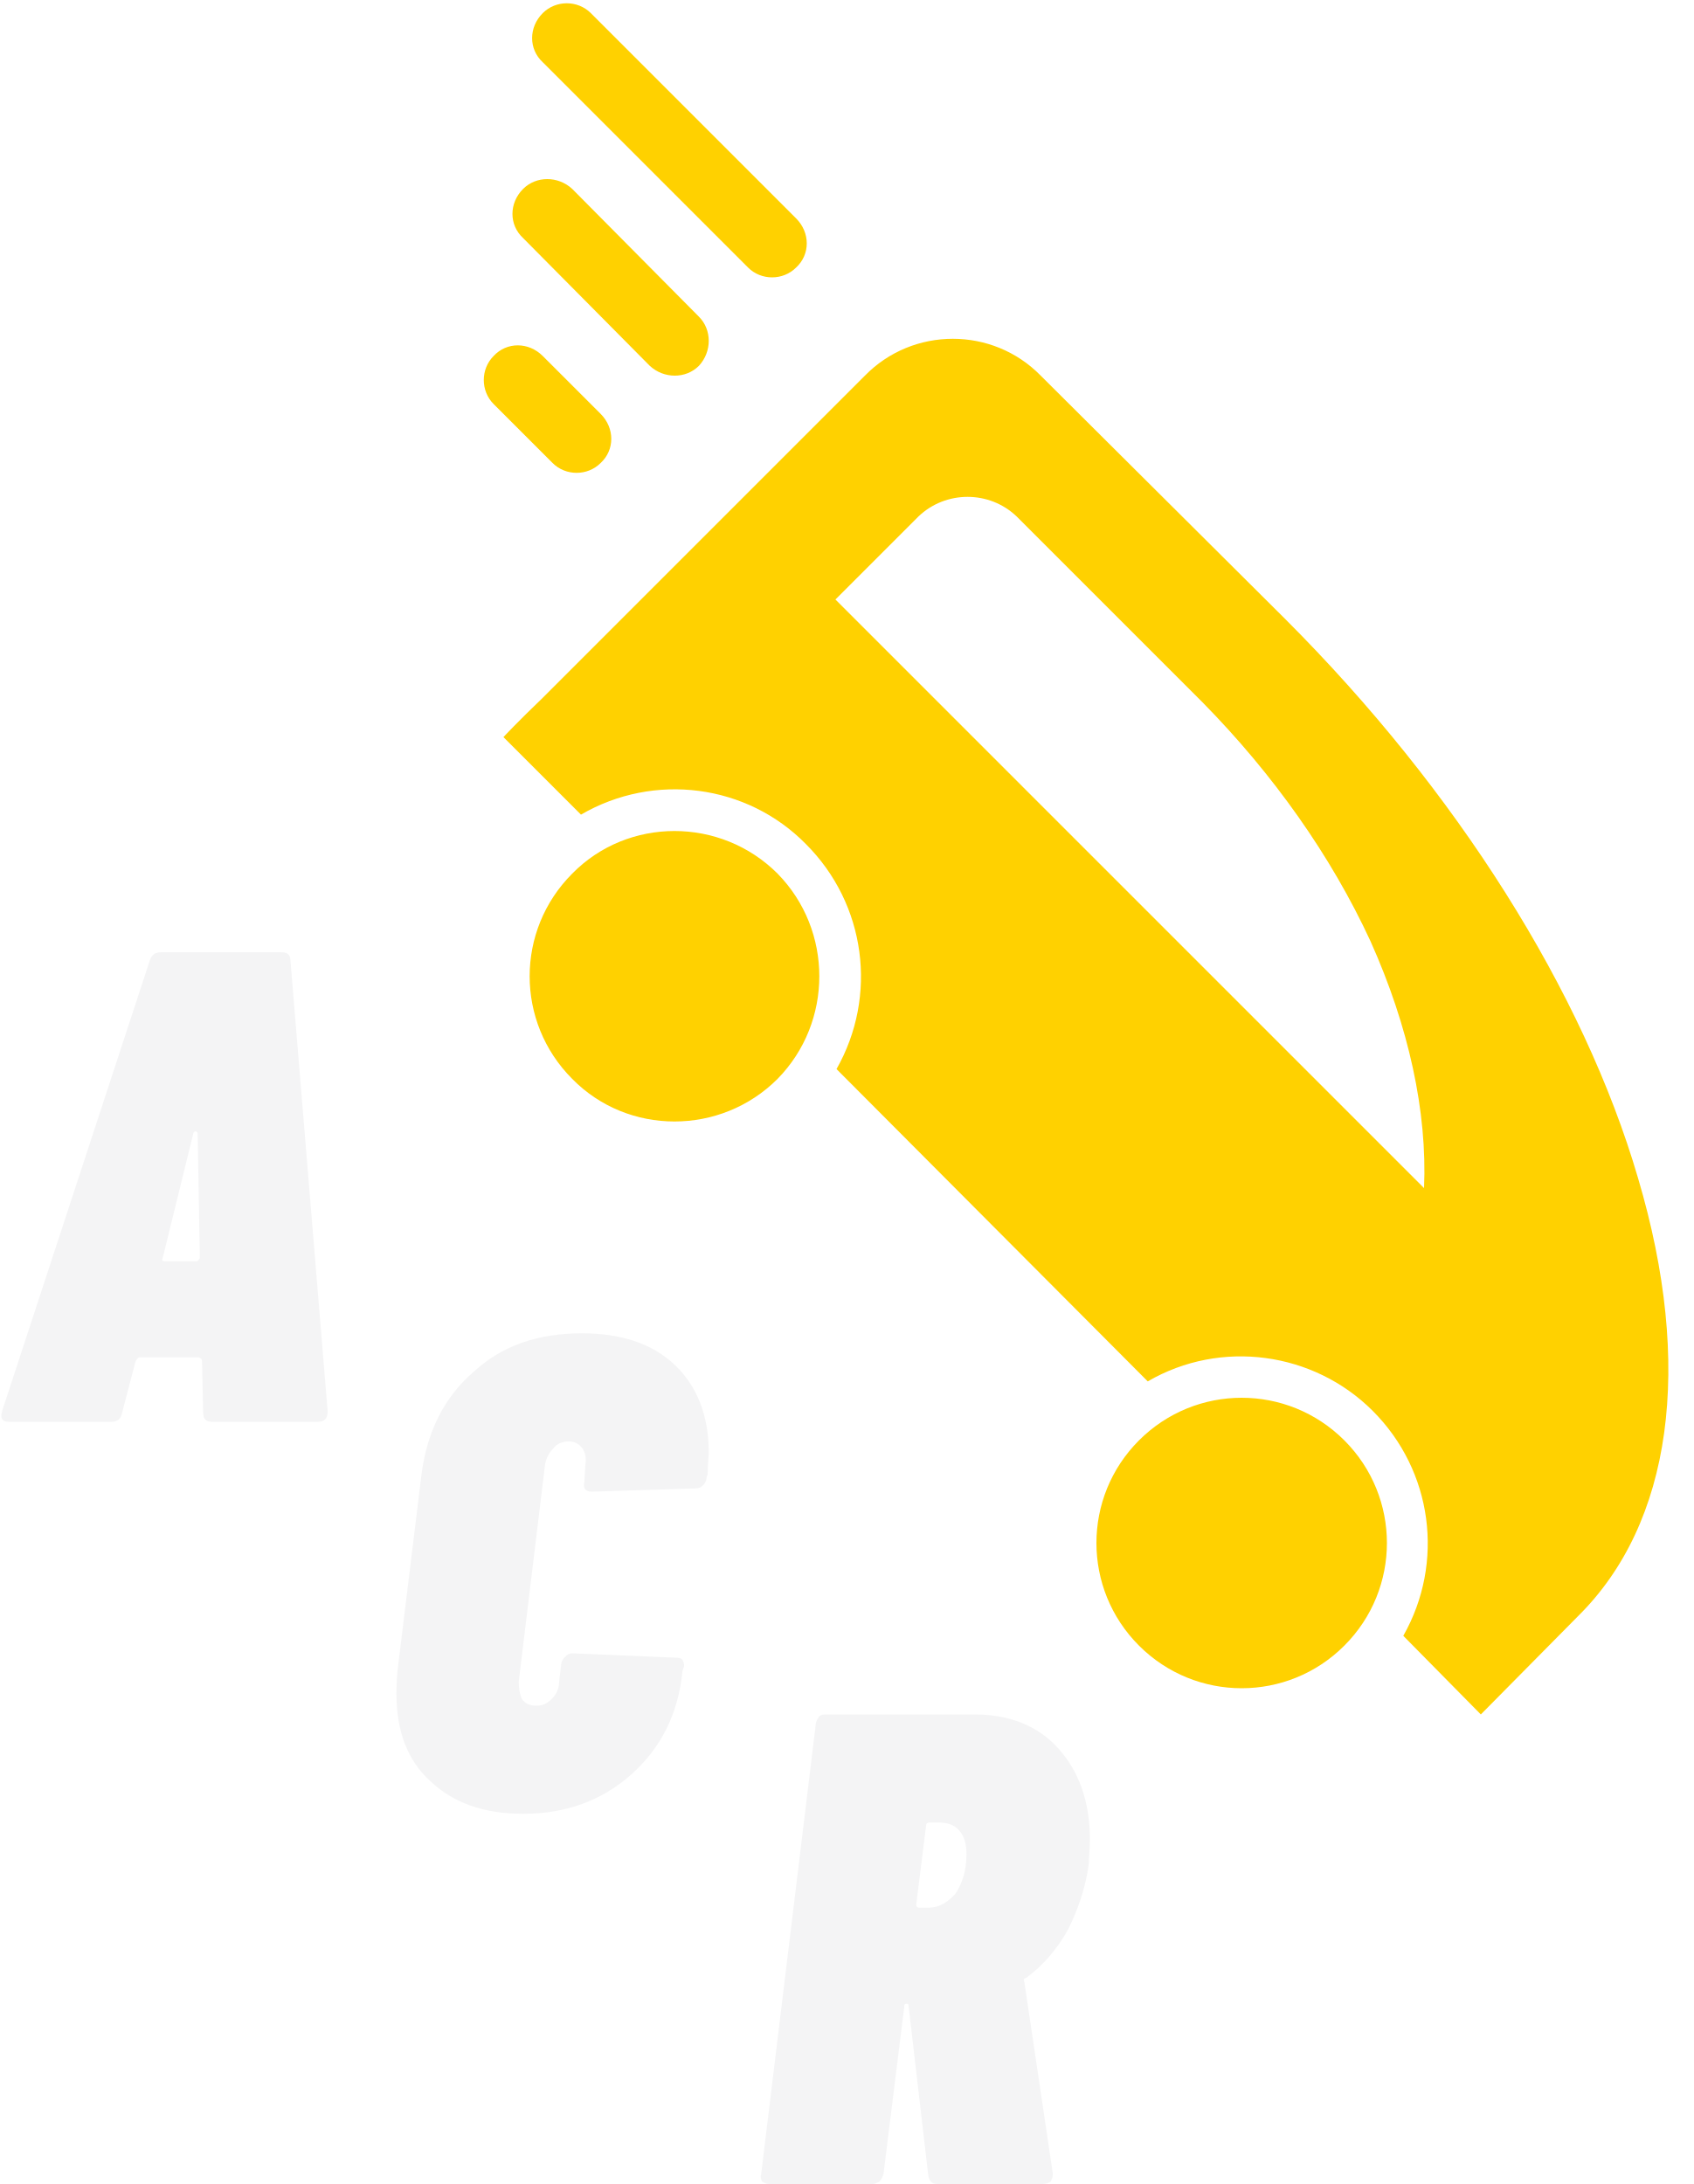
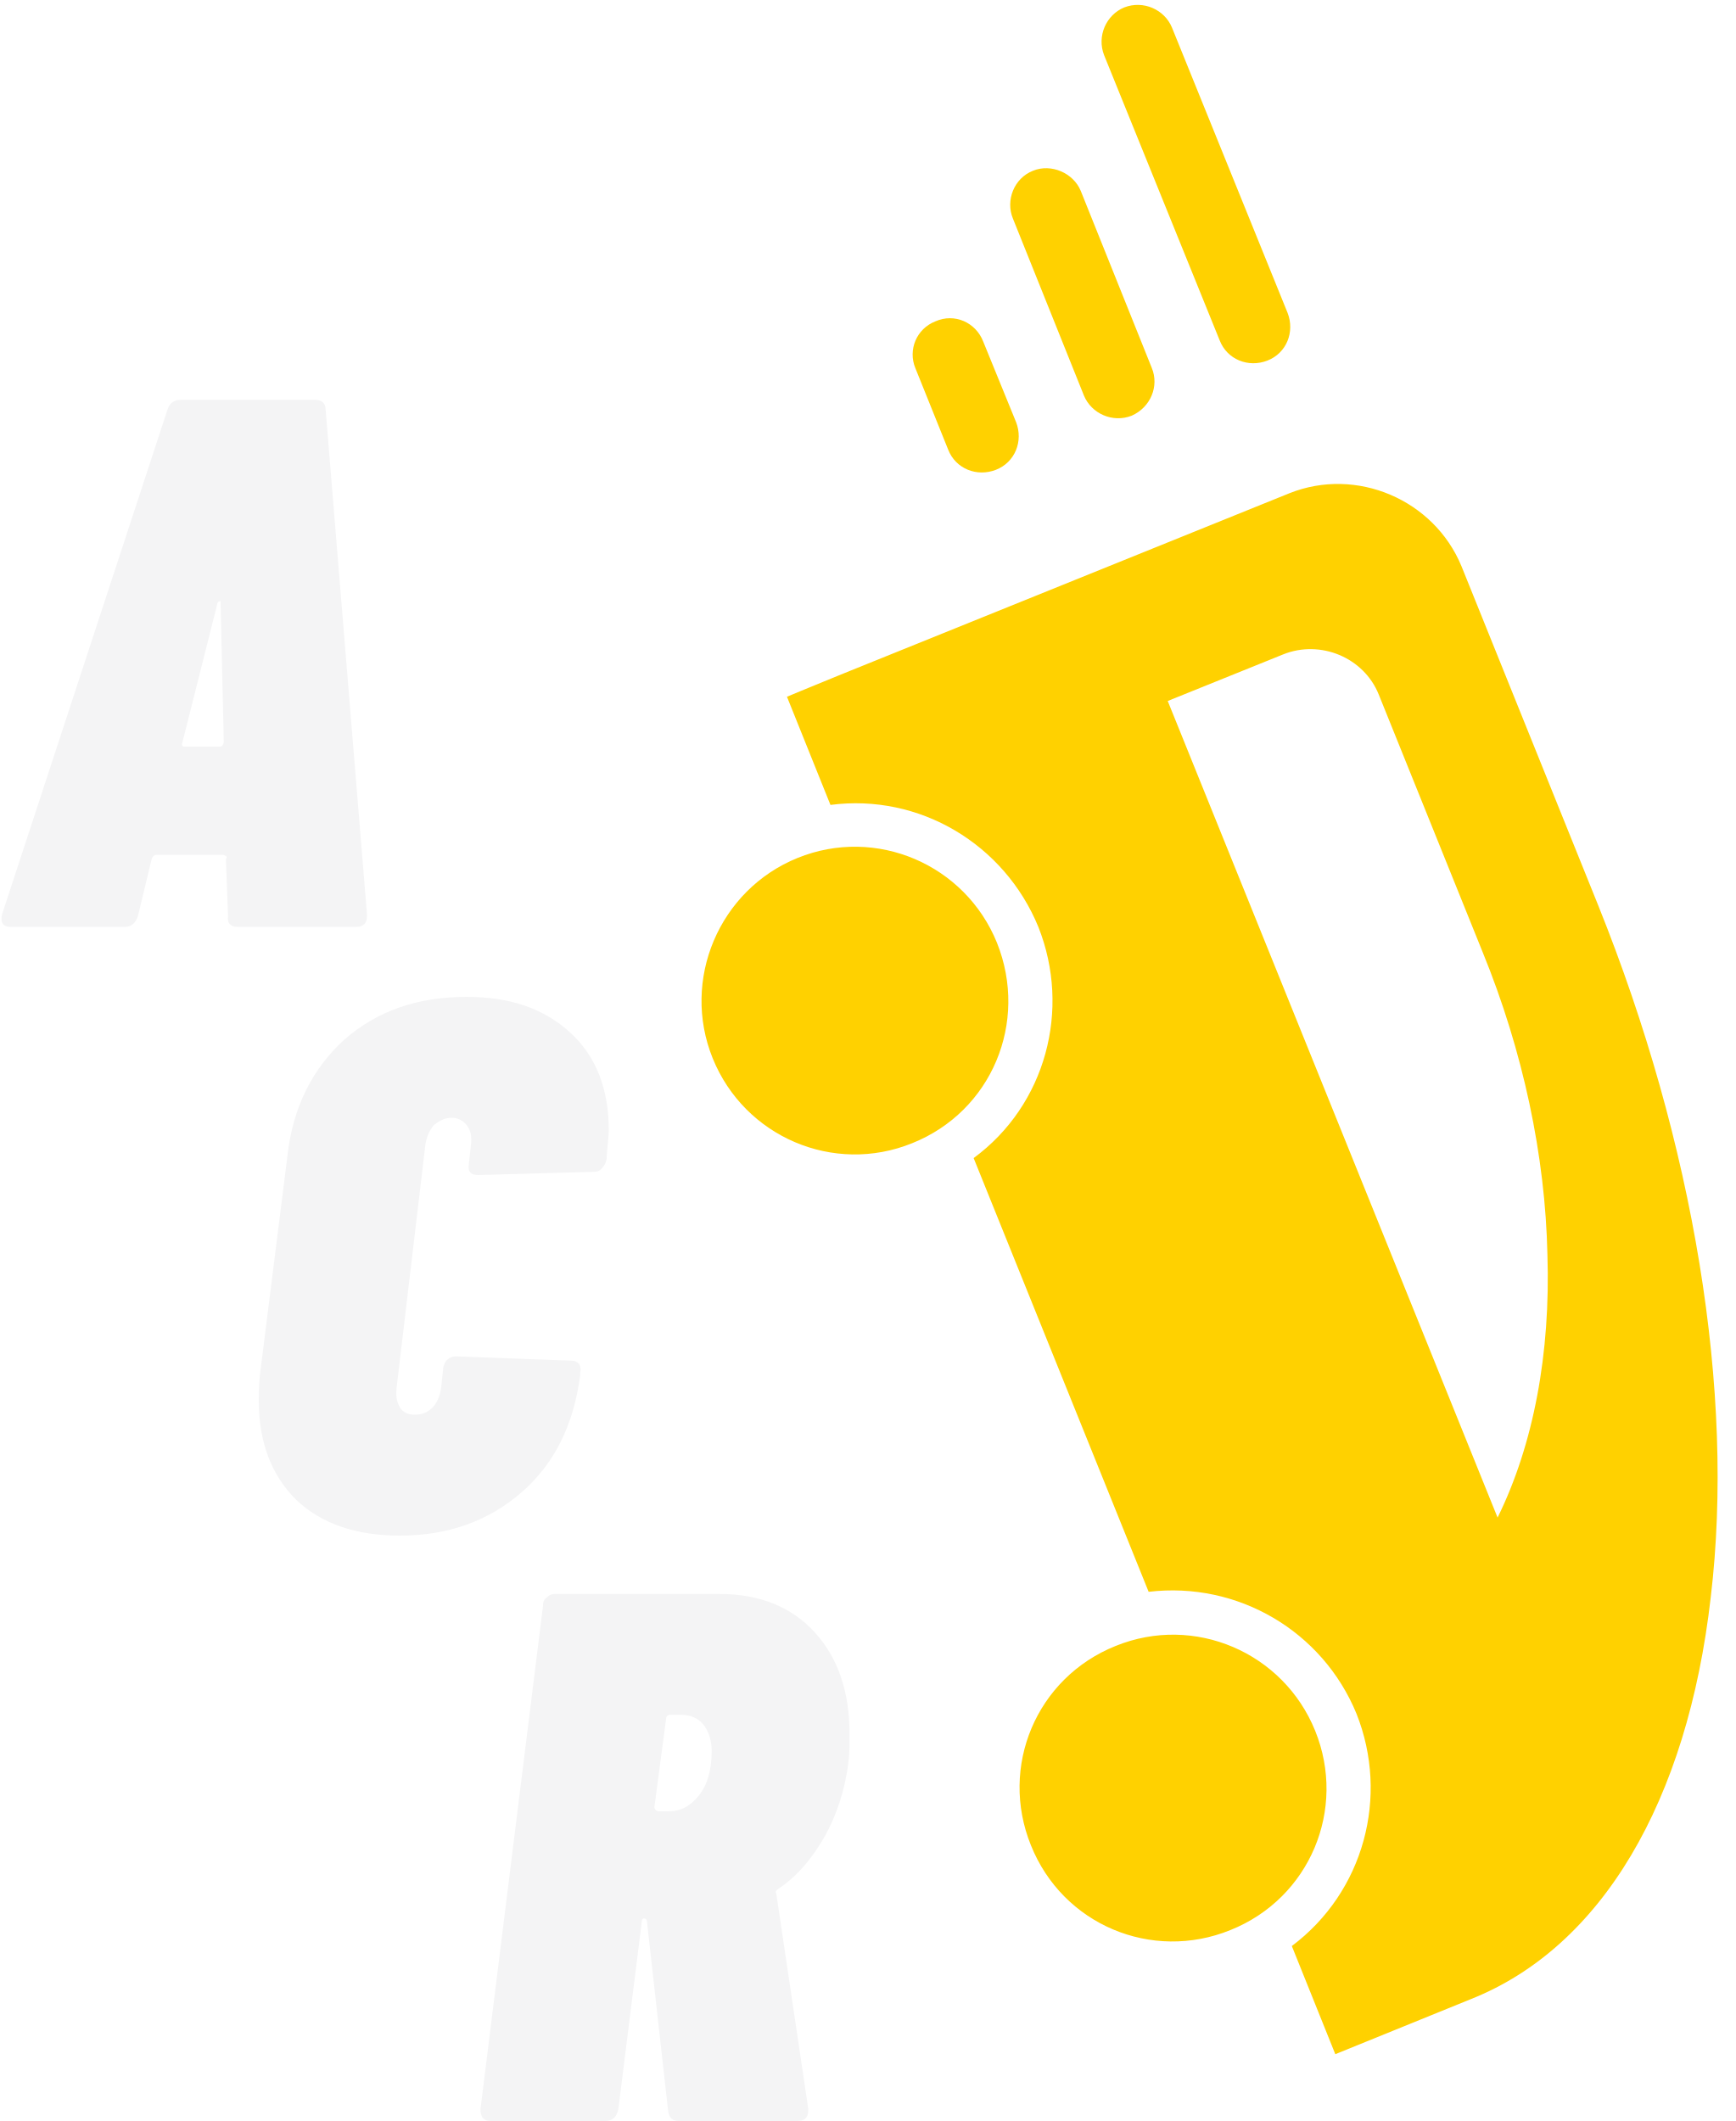
- <svg xmlns="http://www.w3.org/2000/svg" viewBox="0 0 155.1 200" role="img" aria-label="ACR Daily">
-   <path fill="#FFD100" fill-rule="evenodd" d="M54.1 1.2L72.9 20C74.2 21.3 74.2 23.3 72.9 24.5C71.7 25.7 69.7 25.7 68.5 24.5L49.7 5.7C48.4 4.5 48.4 2.5 49.7 1.2C50.9 0 52.9 0 54.1 1.2ZM52.4 17.3L64 29C65.2 30.2 65.2 32.2 64 33.5C62.8 34.7 60.8 34.7 59.5 33.5L47.9 21.8C46.6 20.6 46.6 18.6 47.9 17.3C49.1 16.1 51.1 16.1 52.4 17.3ZM49.7 32.6L55 37.9C56.3 39.2 56.3 41.2 55 42.4C53.8 43.6 51.8 43.6 50.6 42.4L45.2 37C44 35.8 44 33.8 45.2 32.6C46.4 31.3 48.4 31.3 49.7 32.6ZM46.1 67.5L53.2 74.6C59.9 70.7 68.4 71.8 73.8 77.3C79.3 82.8 80.4 91.2 76.6 97.9L105.1 126.5C111.8 122.6 120.3 123.8 125.7 129.2C131.2 134.7 132.3 143.1 128.5 149.8L135.6 157L144.5 148C153.1 139.5 155.1 125.1 150 107.9C145 90.8 133.4 72.4 117.7 56.7L95.3 34.4C90.9 29.9 83.6 29.9 79.2 34.4L49.7 63.9C47.4 66.1 46.1 67.5 46.1 67.5ZM76.5 54.9L130.4 108.8C130.7 101.8 129 94 125.5 86.2C121.9 78.4 116.6 70.9 110.1 64.3L93.1 47.3C90.6 44.9 86.6 44.9 84.1 47.3ZM71.2 98.8C66 104 57.5 104 52.4 98.8C47.2 93.6 47.2 85.2 52.4 80C57.5 74.8 66 74.8 71.2 80C76.3 85.2 76.3 93.6 71.2 98.8ZM123.1 150.7C117.9 155.9 109.5 155.9 104.3 150.7C99.1 145.5 99.1 137.1 104.3 131.9C109.5 126.7 117.9 126.7 123.1 131.9C128.3 137.1 128.3 145.5 123.1 150.7Z" />
-   <path fill="#F4F4F5" d="M18.6 129.3L18.5 124.7C18.5 124.6 18.5 124.5 18.4 124.4C18.3 124.4 18.3 124.3 18.2 124.3L12.8 124.3C12.6 124.3 12.5 124.5 12.4 124.7L11.2 129.3C11.1 129.9 10.8 130.2 10.2 130.2L0.8 130.2C0.2 130.2 0 129.9 0.2 129.2L13.7 88C13.9 87.4 14.2 87.2 14.8 87.2L25.7 87.2C26.3 87.2 26.6 87.4 26.6 88L30 129.2L30 129.3C30 129.9 29.7 130.2 29.1 130.2L19.4 130.2C18.8 130.2 18.6 129.9 18.6 129.3ZM15.1 115.5L18 115.5C18.1 115.5 18.2 115.4 18.3 115.2L18.1 103.8C18.1 103.7 18 103.6 17.9 103.6C17.8 103.6 17.7 103.7 17.7 103.8L14.9 115.2C14.8 115.4 14.9 115.5 15.1 115.5ZM36.3 155.1C36.3 154.7 36.3 154 36.4 153L38.6 135C39.1 131.1 40.7 127.9 43.4 125.6C46 123.2 49.3 122.1 53.3 122.1C56.8 122.1 59.7 123 61.8 125C63.8 126.9 64.9 129.6 64.9 133C64.9 133.4 64.8 134 64.8 135L64.7 135.3C64.7 135.6 64.5 135.9 64.4 136C64.2 136.2 64 136.3 63.7 136.3L54.2 136.6C53.6 136.6 53.4 136.3 53.5 135.8L53.6 134.2C53.7 133.5 53.6 133 53.3 132.6C53 132.2 52.6 132 52.1 132C51.5 132 51 132.2 50.7 132.6C50.3 133 50 133.5 49.9 134.2L47.5 154C47.5 154.6 47.6 155.2 47.8 155.6C48.1 156 48.5 156.2 49.1 156.2C49.7 156.2 50.1 156 50.5 155.6C50.9 155.2 51.2 154.7 51.2 154L51.4 152.3C51.5 152 51.6 151.8 51.8 151.7C51.9 151.5 52.2 151.4 52.4 151.4L61.8 151.8C62.1 151.8 62.3 151.8 62.5 152C62.6 152.2 62.7 152.5 62.6 152.7L62.5 153C62.1 157 60.5 160.1 57.8 162.5C55.1 164.9 51.8 166.1 47.9 166.1C44.3 166.1 41.5 165.1 39.4 163.1C37.3 161.2 36.3 158.5 36.3 155.1ZM85 199.2L83.2 183.7C83.2 183.5 83.1 183.5 83 183.5C82.8 183.5 82.8 183.6 82.8 183.8L80.9 199.1C80.8 199.4 80.7 199.6 80.5 199.8C80.3 199.9 80.1 200 79.9 200L70.4 200C70.2 200 70 199.9 69.8 199.8C69.7 199.6 69.6 199.4 69.7 199.1L74.7 157.9C74.7 157.6 74.9 157.4 75 157.2C75.2 157 75.4 157 75.7 157L89.2 157C92.4 157 95 158 96.9 160.1C98.8 162.2 99.8 165 99.8 168.4C99.8 169.4 99.7 170.1 99.7 170.7C99.4 172.9 98.7 174.9 97.8 176.7C96.8 178.5 95.5 180 94 181.1C93.7 181.2 93.7 181.3 93.8 181.5L96.4 199L96.4 199.2C96.4 199.4 96.3 199.6 96.2 199.8C96 199.9 95.8 200 95.5 200L85.8 200C85.3 200 85.1 199.7 85 199.2ZM85.1 166.9C84.9 166.9 84.8 167 84.8 167.2L83.9 174.4C83.9 174.6 84 174.7 84.2 174.7L85 174.7C86 174.7 86.8 174.2 87.5 173.4C88.1 172.5 88.5 171.3 88.5 169.8C88.5 168.9 88.3 168.1 87.8 167.6C87.4 167.1 86.7 166.9 86 166.9Z" />
+ <svg xmlns="http://www.w3.org/2000/svg" viewBox="0 0 163.6 200" role="img" aria-label="ACR Daily">
+   <path fill="#FFD100" fill-rule="evenodd" d="M110.5 2.6L121.4 29.5C122.1 31.3 121.3 33.3 119.5 34C117.7 34.7 115.7 33.9 115 32.1L104.1 5.2C103.4 3.4 104.3 1.4 106 0.7C107.8 0 109.8 0.9 110.5 2.6ZM101.9 18L108.6 34.7C109.3 36.4 108.5 38.4 106.7 39.2C104.9 39.9 102.9 39 102.2 37.3L95.5 20.6C94.8 18.9 95.6 16.8 97.4 16.1C99.1 15.4 101.2 16.3 101.9 18ZM92.7 32.2L95.8 39.8C96.5 41.6 95.7 43.6 93.9 44.3C92.1 45 90.1 44.2 89.4 42.4L86.3 34.7C85.6 33 86.4 31 88.2 30.3C90 29.5 92 30.4 92.7 32.2ZM74.2 65.7L78.3 75.9C86.7 74.8 94.7 79.6 97.9 87.4C101 95.2 98.6 104.2 91.8 109.2L108.3 150.1C116.7 149.1 124.7 153.8 127.9 161.6C131 169.4 128.6 178.4 121.8 183.5L125.9 193.7L138.7 188.5C151 183.6 159.1 169.9 161.3 150.6C163.6 131.3 159.7 107.8 150.7 85.4L137.8 53.4C135.2 47.1 127.9 44 121.6 46.5L79.3 63.6C76.1 64.9 74.2 65.7 74.2 65.7ZM110.1 66.1L141.2 143.1C144.6 136.2 146.2 127.6 145.9 118.3C145.7 109 143.6 99.1 139.8 89.8L130 65.5C128.6 62 124.5 60.3 121 61.7ZM86 107.8C78.6 110.8 70.2 107.2 67.2 99.8C64.2 92.4 67.8 83.9 75.2 80.9C82.6 77.9 91 81.5 94 88.9C97 96.4 93.5 104.8 86 107.8ZM116 182C108.6 185 100.2 181.5 97.2 174C94.2 166.6 97.7 158.2 105.2 155.2C112.6 152.2 121 155.8 124 163.2C127 170.6 123.5 179 116 182Z" />
+   <path fill="#F4F4F5" d="M21.5 86.4L21.3 81C21.4 80.9 21.4 80.8 21.3 80.7C21.2 80.7 21.1 80.6 21 80.6L14.8 80.6C14.6 80.6 14.4 80.7 14.3 81L13 86.4C12.8 87 12.4 87.4 11.8 87.4L1 87.4C0.3 87.4 0 87 0.2 86.2L15.8 38.6C16 38 16.4 37.7 17.1 37.7L29.7 37.7C30.3 37.7 30.7 38 30.7 38.6L34.6 86.2L34.6 86.4C34.6 87 34.3 87.4 33.6 87.4L22.4 87.4C21.7 87.4 21.4 87 21.5 86.4ZM17.4 70.4L20.8 70.4C20.9 70.4 21 70.3 21.1 70L20.8 56.9C20.8 56.7 20.8 56.6 20.7 56.7C20.6 56.7 20.5 56.8 20.5 56.9L17.2 70C17.1 70.3 17.2 70.4 17.4 70.4ZM24.4 132.1C24.4 131.6 24.4 130.8 24.5 129.7L27.1 109C27.6 104.4 29.5 100.7 32.5 98C35.6 95.3 39.4 94 44 94C48.1 94 51.3 95.1 53.8 97.4C56.2 99.6 57.4 102.7 57.4 106.6C57.4 107 57.3 107.8 57.2 109L57.2 109.3C57.1 109.7 57 109.9 56.8 110.1C56.6 110.4 56.3 110.5 56 110.5L45.1 110.8C44.4 110.8 44.1 110.5 44.2 109.8L44.4 108C44.5 107.2 44.4 106.6 44 106.1C43.7 105.7 43.2 105.4 42.6 105.4C41.9 105.4 41.4 105.7 40.9 106.1C40.5 106.6 40.2 107.2 40.1 108L37.4 130.8C37.3 131.6 37.4 132.2 37.7 132.7C38 133.2 38.5 133.4 39.1 133.4C39.8 133.4 40.3 133.2 40.8 132.7C41.2 132.3 41.5 131.6 41.6 130.8L41.8 128.9C41.9 128.6 42 128.3 42.2 128.2C42.4 128 42.7 127.9 43 127.9L53.8 128.3C54.2 128.3 54.4 128.4 54.6 128.6C54.7 128.8 54.8 129.1 54.7 129.4L54.7 129.7C54.1 134.3 52.3 138 49.2 140.7C46.1 143.4 42.3 144.8 37.7 144.8C33.6 144.8 30.3 143.7 27.9 141.4C25.6 139.1 24.4 136 24.4 132.1ZM63 199.1L61 181.2C61 181 60.9 180.9 60.7 180.9C60.6 180.9 60.5 181 60.5 181.3L58.3 198.9C58.2 199.3 58.1 199.5 57.9 199.7C57.7 199.9 57.4 200 57.1 200L46.2 200C45.9 200 45.7 199.9 45.5 199.7C45.4 199.5 45.3 199.3 45.3 198.9L51.2 151.4C51.2 151 51.3 150.8 51.6 150.6C51.8 150.4 52 150.3 52.3 150.3L67.8 150.3C71.6 150.3 74.6 151.5 76.8 153.9C79 156.3 80.1 159.5 80.1 163.5C80.1 164.6 80.1 165.5 80 166.1C79.7 168.7 78.9 171.1 77.8 173.1C76.6 175.2 75.2 176.9 73.4 178.1C73.1 178.3 73.1 178.4 73.2 178.6L76.2 198.8L76.2 199.1C76.2 199.4 76.1 199.6 75.9 199.8C75.8 199.9 75.5 200 75.2 200L64 200C63.4 200 63.1 199.7 63 199.1ZM63.2 161.7C62.9 161.7 62.8 161.9 62.8 162.1L61.7 170.4C61.7 170.6 61.9 170.8 62.1 170.8L63 170.8C64.2 170.8 65.1 170.3 65.9 169.3C66.7 168.3 67.1 166.9 67.1 165.1C67.1 164.1 66.8 163.2 66.3 162.6C65.8 162 65.1 161.7 64.2 161.7Z" />
</svg>
